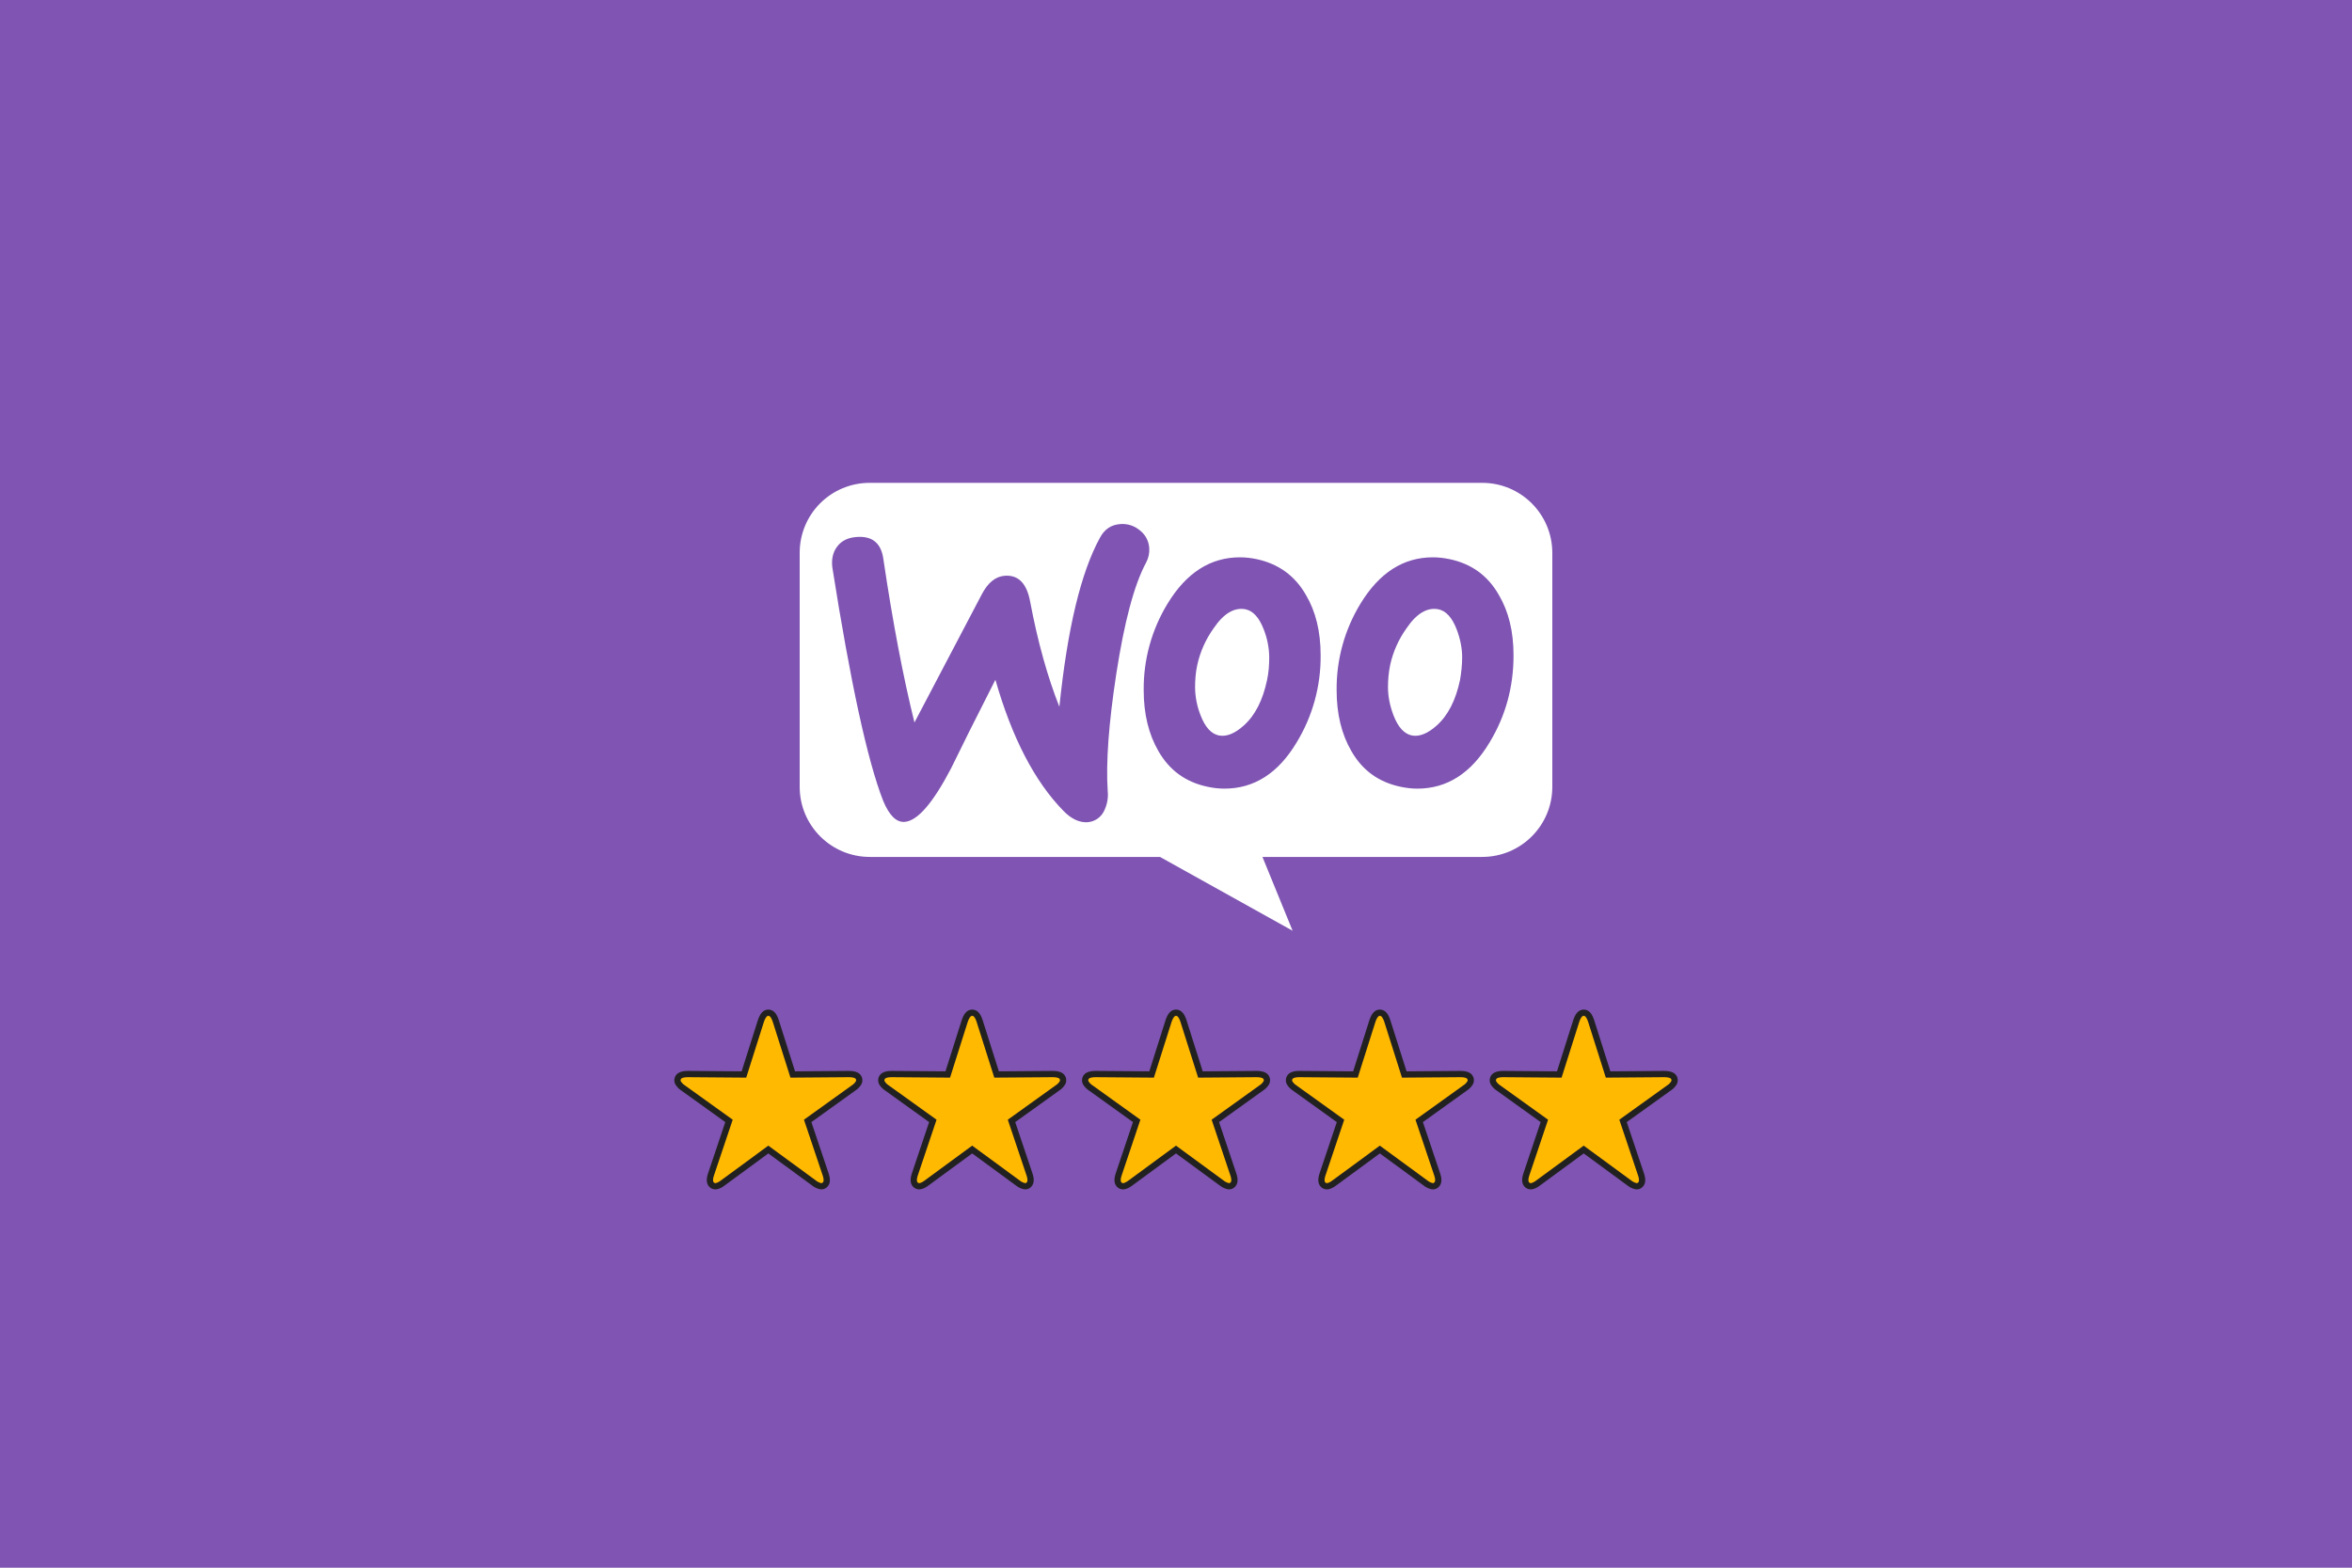
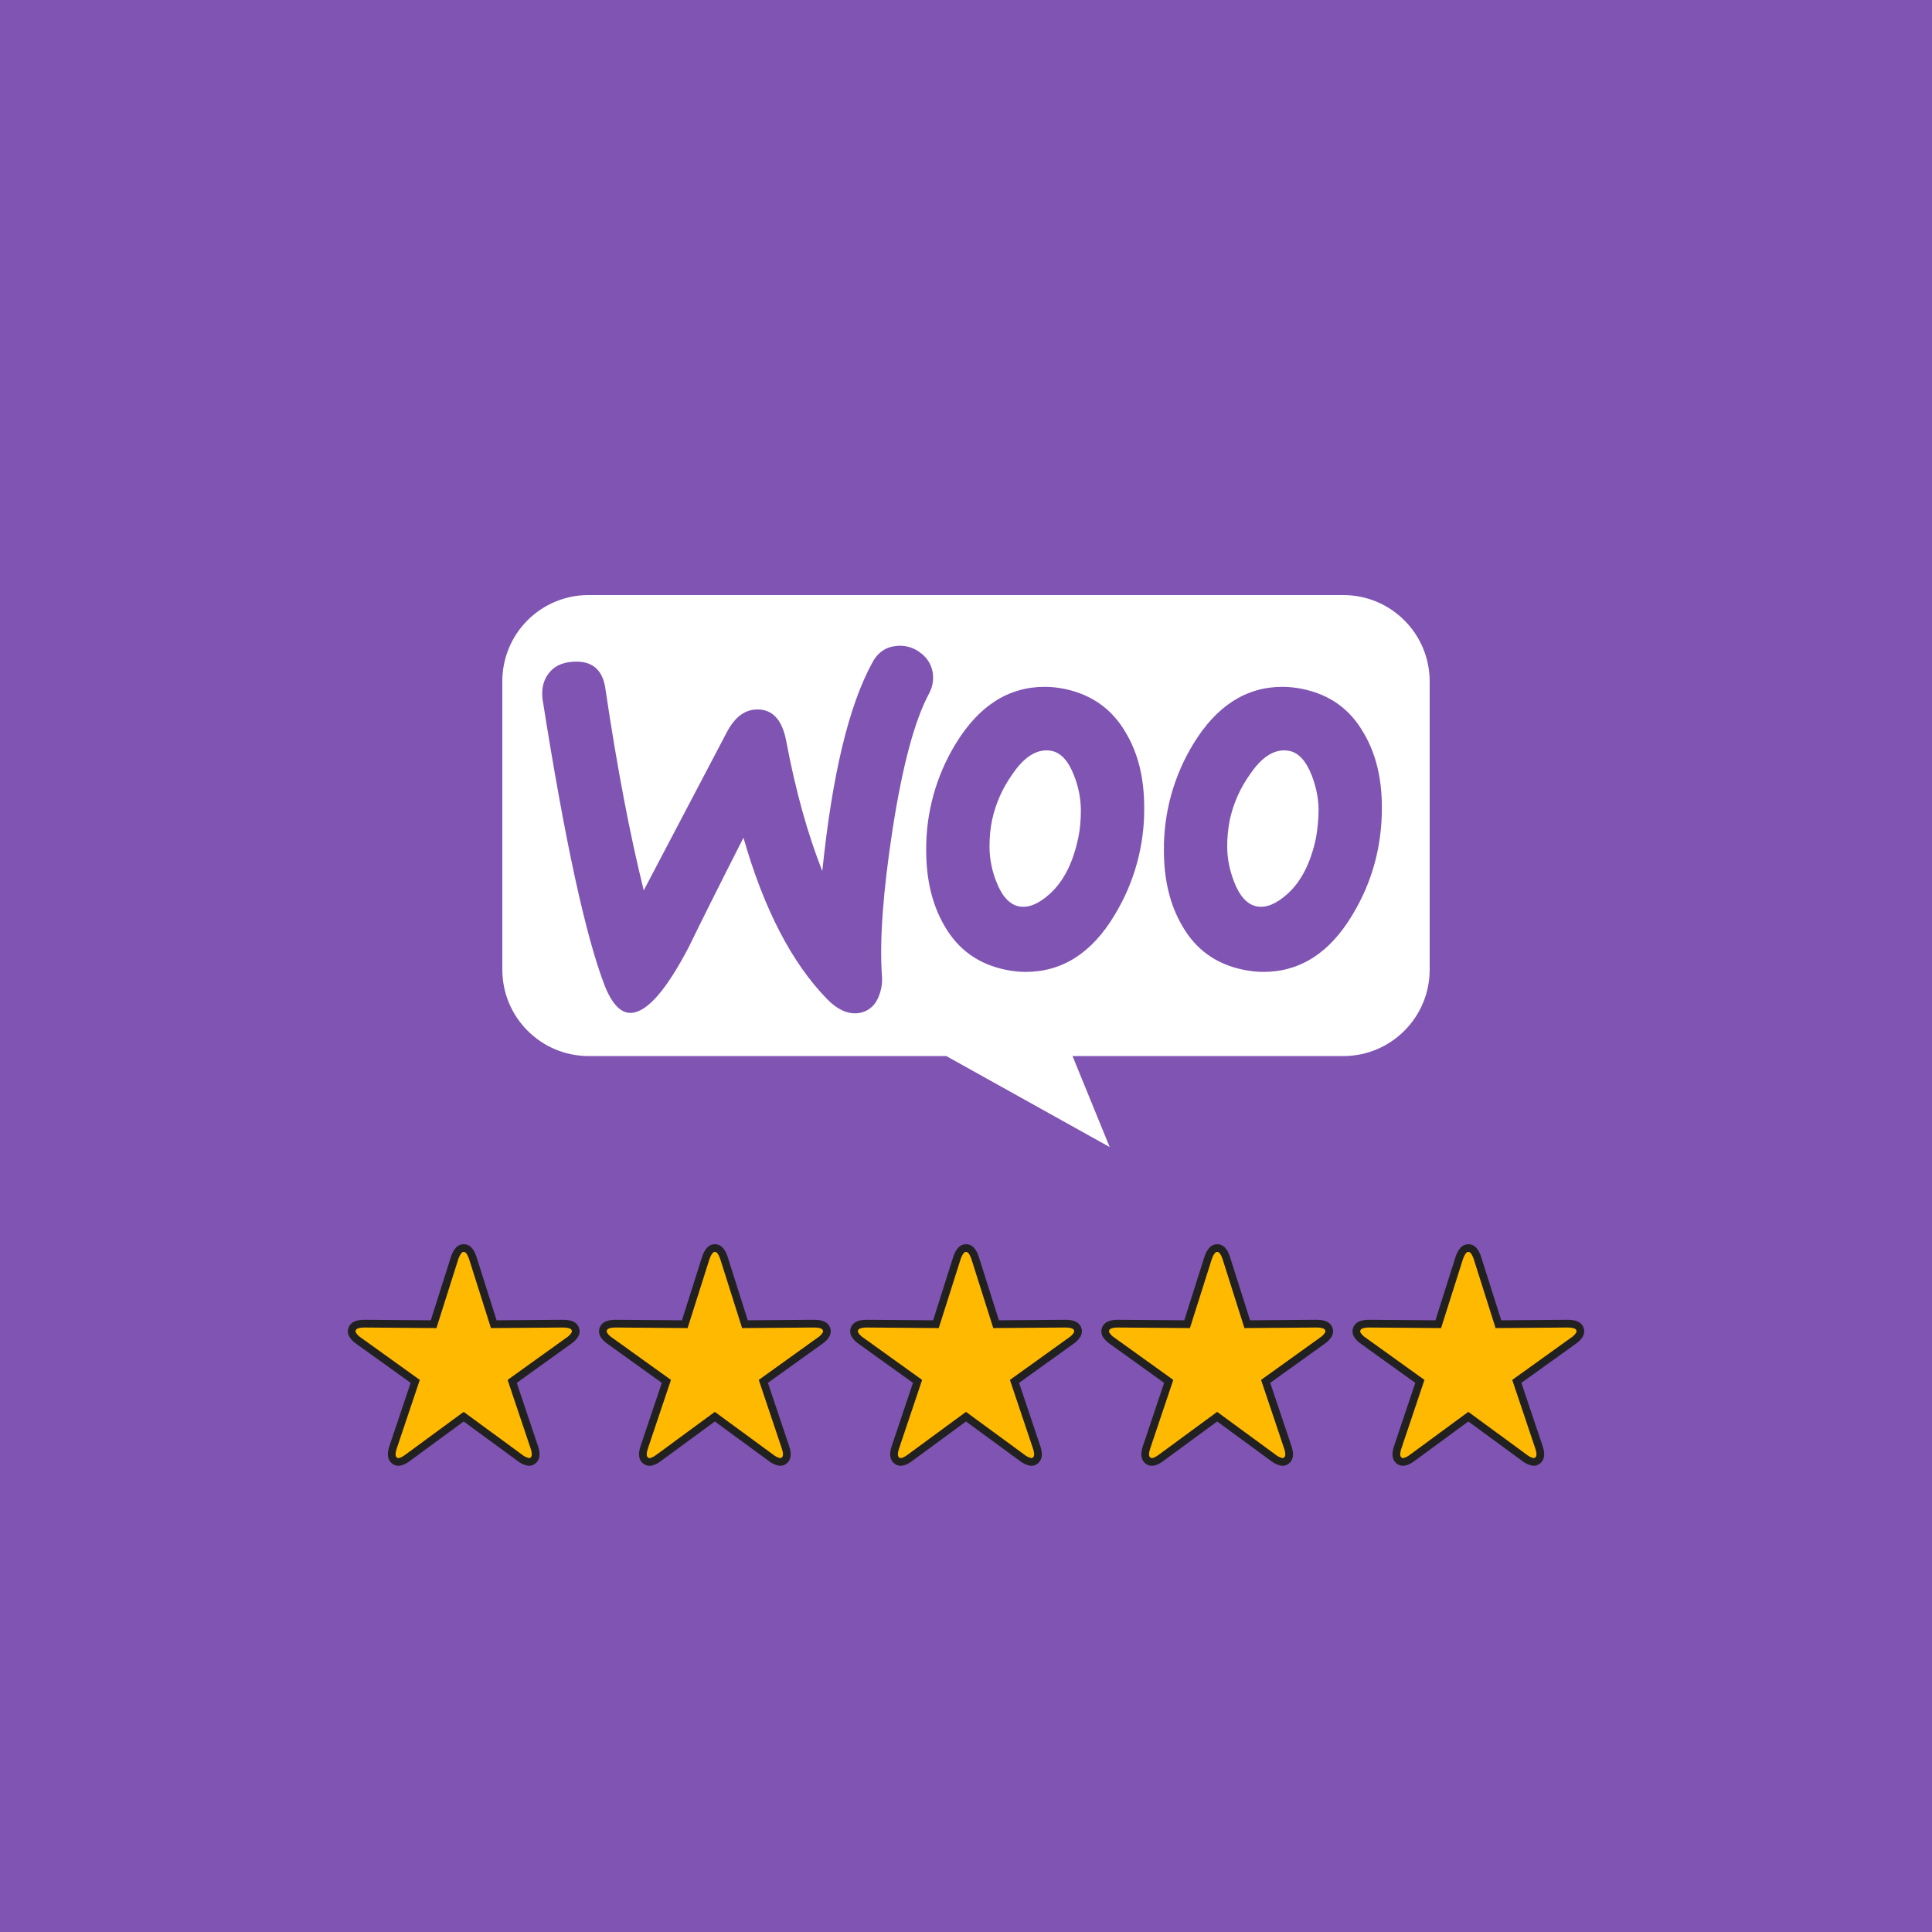
- <svg xmlns="http://www.w3.org/2000/svg" width="750" height="500">
+ <svg xmlns="http://www.w3.org/2000/svg" width="500" height="500">
  <g fill="none" fill-rule="evenodd">
-     <path fill="#7F54B3" d="M0 0h750v500H0z" />
-     <path fill="#FFF" d="M472.63 154H277.27A22.28 22.28 0 00255 176.37v74.57c0 12.36 10.01 22.37 22.37 22.37h92.53l42.29 23.55-9.62-23.55h70.06c12.36 0 22.37-10 22.37-22.37v-74.57c0-12.36-10-22.37-22.37-22.37zm-199.48 17.27c-2.74.2-4.8 1.18-6.18 3.04-1.37 1.77-1.86 4.02-1.57 6.57 5.8 36.8 11.19 61.62 16.2 74.48 1.95 4.7 4.21 6.96 6.86 6.77 4.12-.3 9.03-5.99 14.82-17.08 3.04-6.28 7.75-15.7 14.13-28.25 5.3 18.54 12.55 32.47 21.68 41.8 2.55 2.64 5.2 3.82 7.75 3.63a6.32 6.32 0 005.2-3.54 11.64 11.64 0 001.18-6.47c-.59-8.93.3-21.4 2.75-37.39 2.55-16.48 5.69-28.35 9.51-35.42a8.52 8.52 0 00.98-4.7 7.69 7.69 0 00-3.04-5.6 8.53 8.53 0 00-6.18-1.96c-2.84.2-5 1.57-6.47 4.32-6.09 11.08-10.4 29.04-12.96 53.96-3.72-9.42-6.86-20.5-9.32-33.56-1.08-5.79-3.73-8.53-8.04-8.24-2.95.2-5.4 2.16-7.36 5.89l-21.49 40.91c-3.53-14.22-6.87-31.59-9.91-52.1-.69-5.1-3.53-7.45-8.54-7.06zm189.08 7.06c6.97 1.48 12.17 5.2 15.7 11.39 3.14 5.3 4.7 11.67 4.7 19.32 0 10.11-2.54 19.33-7.65 27.77-5.88 9.81-13.54 14.72-23.05 14.72-1.67 0-3.44-.2-5.3-.59-6.97-1.47-12.17-5.2-15.7-11.38-3.14-5.4-4.71-11.87-4.71-19.43a52 52 0 017.65-27.67c5.99-9.8 13.64-14.71 23.06-14.71 1.67 0 3.43.2 5.3.58zm-4.12 53.09c3.63-3.24 6.08-8.05 7.46-14.53.39-2.25.68-4.7.68-7.26 0-2.84-.59-5.88-1.76-8.93-1.48-3.82-3.44-5.88-5.8-6.37-3.53-.69-6.96 1.27-10.2 6.08a31.72 31.72 0 00-5.2 11.68 34.1 34.1 0 00-.69 7.16c0 2.84.6 5.89 1.77 8.93 1.47 3.82 3.44 5.88 5.79 6.38 2.45.49 5.1-.6 7.95-3.14zm-41.7-41.7c-3.54-6.19-8.83-9.91-15.7-11.39-1.87-.39-3.63-.58-5.3-.58-9.42 0-17.07 4.9-23.06 14.71a51.99 51.99 0 00-7.65 27.67c0 7.56 1.57 14.03 4.7 19.43 3.54 6.18 8.74 9.91 15.7 11.38 1.87.4 3.64.59 5.3.59 9.52 0 17.18-4.9 23.06-14.72a52.57 52.57 0 007.66-27.77c0-7.65-1.57-14.03-4.71-19.32zm-12.37 27.17c-1.37 6.48-3.82 11.29-7.45 14.53-2.85 2.55-5.5 3.63-7.95 3.14-2.36-.5-4.32-2.56-5.79-6.38a24.9 24.9 0 01-1.77-8.93c0-2.45.2-4.9.7-7.16a31.72 31.72 0 015.2-11.68c3.23-4.8 6.66-6.77 10.2-6.08 2.35.49 4.31 2.55 5.78 6.37a24.9 24.9 0 011.77 8.93c0 2.55-.2 5-.69 7.26z" />
-     <path fill="#FFB900" fill-rule="nonzero" stroke="#212121" stroke-width="2" d="M245 323c.5 0 .91.18 1.26.53.46.47.8 1.16 1.1 2.04h0l5.43 17.13 17.9-.14c.95 0 1.72.12 2.3.4a1.73 1.73 0 01.8 2.4 5.12 5.12 0 01-1.64 1.66h0l-14.6 10.48 5.72 17.03c.3.88.43 1.64.33 2.27-.07.5-.31.9-.71 1.21-.38.3-.8.4-1.28.3a5.37 5.37 0 01-2.12-1.06h0L245 366.63l-14.46 10.62c-.76.58-1.46.94-2.1 1.07-.5.09-.93-.02-1.33-.31-.4-.31-.63-.72-.7-1.21-.1-.63.03-1.4.33-2.28h0l5.72-17.02-14.61-10.49a5.1 5.1 0 01-1.62-1.65 1.73 1.73 0 01.8-2.39c.59-.29 1.36-.41 2.28-.41h0l17.91.14 5.43-17.12c.31-.9.67-1.58 1.12-2.05.34-.35.75-.53 1.24-.53zm65 0c.5 0 .91.18 1.26.53.46.47.8 1.16 1.1 2.04h0l5.43 17.13 17.9-.14c.95 0 1.72.12 2.3.4a1.73 1.73 0 01.8 2.4 5.12 5.12 0 01-1.64 1.66h0l-14.6 10.48 5.72 17.03c.3.88.43 1.64.33 2.27-.07.5-.31.9-.71 1.21-.38.3-.8.4-1.28.3a5.37 5.37 0 01-2.12-1.06h0L310 366.63l-14.46 10.62c-.76.58-1.46.94-2.1 1.07-.5.09-.93-.02-1.33-.31-.4-.31-.63-.72-.7-1.21-.1-.63.03-1.4.33-2.28h0l5.72-17.02-14.61-10.49a5.1 5.1 0 01-1.62-1.65 1.73 1.73 0 01.8-2.39c.59-.29 1.36-.41 2.28-.41h0l17.91.14 5.43-17.12c.31-.9.67-1.58 1.12-2.05.34-.35.75-.53 1.24-.53zm65 0c.5 0 .91.18 1.26.53.46.47.8 1.16 1.1 2.04h0l5.43 17.13 17.9-.14c.95 0 1.72.12 2.3.4a1.73 1.73 0 01.8 2.4 5.12 5.12 0 01-1.64 1.66h0l-14.6 10.48 5.72 17.03c.3.88.43 1.64.33 2.27-.07.5-.31.9-.71 1.21-.38.3-.8.4-1.28.3a5.37 5.37 0 01-2.12-1.06h0L375 366.63l-14.46 10.62c-.76.58-1.46.94-2.1 1.07-.5.09-.93-.02-1.33-.31-.4-.31-.63-.72-.7-1.21-.1-.63.03-1.4.33-2.28h0l5.72-17.02-14.61-10.49a5.1 5.1 0 01-1.62-1.65 1.73 1.73 0 01.8-2.39c.59-.29 1.36-.41 2.28-.41h0l17.91.14 5.43-17.12c.31-.9.67-1.58 1.12-2.05.34-.35.75-.53 1.24-.53zm65 0c.5 0 .91.18 1.26.53.46.47.8 1.16 1.1 2.04h0l5.43 17.13 17.9-.14c.95 0 1.72.12 2.3.4a1.73 1.73 0 01.8 2.4 5.12 5.12 0 01-1.64 1.66h0l-14.6 10.48 5.72 17.03c.3.88.43 1.64.33 2.27-.07.5-.31.9-.71 1.21-.38.3-.8.4-1.28.3a5.37 5.37 0 01-2.12-1.06h0L440 366.63l-14.46 10.62c-.76.58-1.46.94-2.1 1.07-.5.09-.93-.02-1.33-.31-.4-.31-.63-.72-.7-1.21-.1-.63.03-1.4.33-2.28h0l5.72-17.02-14.61-10.49a5.1 5.1 0 01-1.62-1.65 1.73 1.73 0 01.8-2.39c.59-.29 1.36-.41 2.28-.41h0l17.91.14 5.43-17.12c.31-.9.67-1.58 1.12-2.05.34-.35.75-.53 1.24-.53zm65 0c.5 0 .91.18 1.26.53.46.47.8 1.16 1.1 2.04h0l5.43 17.13 17.9-.14c.95 0 1.72.12 2.3.4a1.73 1.73 0 01.8 2.4 5.12 5.12 0 01-1.64 1.66h0l-14.6 10.48 5.72 17.03c.3.88.43 1.64.33 2.27-.07.5-.31.9-.71 1.21-.38.3-.8.4-1.28.3a5.37 5.37 0 01-2.12-1.06h0L505 366.63l-14.46 10.62c-.76.58-1.46.94-2.1 1.07-.5.09-.93-.02-1.33-.31-.4-.31-.63-.72-.7-1.21-.1-.63.03-1.4.33-2.28h0l5.72-17.02-14.61-10.49a5.1 5.1 0 01-1.62-1.65 1.73 1.73 0 01.8-2.39c.59-.29 1.36-.41 2.28-.41h0l17.91.14 5.43-17.12c.31-.9.67-1.58 1.12-2.05.34-.35.75-.53 1.24-.53z" />
+     <path fill="#7F54B3" d="M0 0h500v500H0z" />
+     <path fill="#FFF" d="M347.63 154H152.27A22.28 22.28 0 00130 176.37v74.57c0 12.36 10.01 22.37 22.37 22.37h92.53l42.29 23.55-9.62-23.55h70.06c12.36 0 22.37-10 22.37-22.37v-74.57c0-12.36-10-22.37-22.37-22.37zm-199.48 17.27c-2.74.2-4.8 1.18-6.18 3.04-1.37 1.77-1.86 4.02-1.57 6.57 5.8 36.8 11.19 61.62 16.2 74.48 1.95 4.7 4.21 6.96 6.86 6.77 4.12-.3 9.03-5.99 14.82-17.08 3.04-6.28 7.75-15.7 14.13-28.25 5.3 18.54 12.55 32.47 21.68 41.8 2.55 2.64 5.2 3.82 7.75 3.63a6.32 6.32 0 005.2-3.54 11.64 11.64 0 001.18-6.47c-.59-8.93.3-21.4 2.75-37.39 2.55-16.48 5.69-28.35 9.51-35.42a8.52 8.52 0 00.98-4.7 7.69 7.69 0 00-3.04-5.6 8.53 8.53 0 00-6.18-1.96c-2.84.2-5 1.57-6.47 4.32-6.09 11.08-10.4 29.04-12.96 53.96-3.72-9.42-6.86-20.5-9.32-33.56-1.08-5.79-3.73-8.53-8.04-8.24-2.95.2-5.4 2.16-7.36 5.89l-21.49 40.91c-3.53-14.22-6.87-31.59-9.91-52.1-.69-5.1-3.53-7.45-8.54-7.06zm189.08 7.06c6.97 1.48 12.17 5.2 15.7 11.39 3.14 5.3 4.7 11.67 4.7 19.32 0 10.11-2.54 19.33-7.65 27.77-5.88 9.81-13.54 14.72-23.05 14.72-1.67 0-3.44-.2-5.3-.59-6.97-1.47-12.17-5.2-15.7-11.38-3.14-5.4-4.71-11.87-4.71-19.43a52 52 0 017.65-27.67c5.99-9.8 13.64-14.71 23.06-14.71 1.67 0 3.43.2 5.3.58zm-4.12 53.09c3.63-3.24 6.08-8.05 7.46-14.53.39-2.25.68-4.7.68-7.26 0-2.84-.59-5.88-1.76-8.93-1.48-3.82-3.44-5.88-5.8-6.37-3.53-.69-6.96 1.27-10.2 6.08a31.72 31.72 0 00-5.2 11.68 34.1 34.1 0 00-.69 7.16c0 2.84.6 5.89 1.77 8.93 1.47 3.82 3.44 5.88 5.79 6.38 2.45.49 5.1-.6 7.95-3.14zm-41.7-41.7c-3.54-6.19-8.83-9.91-15.7-11.39-1.87-.39-3.63-.58-5.3-.58-9.42 0-17.07 4.9-23.06 14.71a51.99 51.99 0 00-7.65 27.67c0 7.56 1.57 14.03 4.7 19.43 3.54 6.18 8.74 9.91 15.7 11.38 1.87.4 3.64.59 5.3.59 9.52 0 17.18-4.9 23.06-14.72a52.57 52.57 0 007.66-27.77c0-7.65-1.57-14.03-4.71-19.32zm-12.37 27.17c-1.37 6.48-3.82 11.29-7.45 14.53-2.85 2.55-5.5 3.63-7.95 3.14-2.36-.5-4.32-2.56-5.79-6.38a24.9 24.9 0 01-1.77-8.93c0-2.45.2-4.9.7-7.16a31.72 31.72 0 015.2-11.68c3.23-4.8 6.66-6.77 10.2-6.08 2.35.49 4.31 2.55 5.78 6.37a24.9 24.9 0 011.77 8.93c0 2.55-.2 5-.69 7.26z" />
+     <path fill="#FFB900" fill-rule="nonzero" stroke="#212121" stroke-width="2" d="M120 323c.5 0 .91.18 1.26.53.46.47.8 1.16 1.1 2.04h0l5.43 17.13 17.9-.14c.95 0 1.72.12 2.3.4a1.73 1.73 0 01.8 2.4 5.12 5.12 0 01-1.64 1.66h0l-14.6 10.48 5.72 17.03c.3.88.43 1.64.33 2.27-.07.5-.31.9-.71 1.21-.38.3-.8.4-1.28.3a5.37 5.37 0 01-2.12-1.06h0L120 366.63l-14.46 10.62c-.76.58-1.46.94-2.1 1.07-.5.09-.93-.02-1.33-.31-.4-.31-.63-.72-.7-1.21-.1-.63.03-1.4.33-2.28h0l5.72-17.02-14.61-10.49a5.1 5.1 0 01-1.62-1.65 1.73 1.73 0 01.8-2.39c.59-.29 1.36-.41 2.28-.41h0l17.91.14 5.43-17.12c.31-.9.67-1.58 1.12-2.05.34-.35.75-.53 1.24-.53zm65 0c.5 0 .91.18 1.26.53.46.47.8 1.16 1.1 2.04h0l5.43 17.13 17.9-.14c.95 0 1.72.12 2.3.4a1.73 1.73 0 01.8 2.4 5.12 5.12 0 01-1.64 1.66h0l-14.6 10.48 5.72 17.03c.3.88.43 1.64.33 2.27-.07.5-.31.9-.71 1.21-.38.3-.8.4-1.28.3a5.37 5.37 0 01-2.12-1.06h0L185 366.63l-14.46 10.62c-.76.58-1.46.94-2.1 1.07-.5.09-.93-.02-1.33-.31-.4-.31-.63-.72-.7-1.21-.1-.63.03-1.4.33-2.28h0l5.72-17.02-14.61-10.49a5.1 5.1 0 01-1.62-1.65 1.73 1.73 0 01.8-2.39c.59-.29 1.36-.41 2.28-.41h0l17.91.14 5.43-17.12c.31-.9.67-1.58 1.12-2.05.34-.35.75-.53 1.24-.53zm65 0c.5 0 .91.18 1.26.53.46.47.8 1.16 1.1 2.04h0l5.43 17.13 17.9-.14c.95 0 1.72.12 2.3.4a1.73 1.73 0 01.8 2.4 5.12 5.12 0 01-1.64 1.66h0l-14.6 10.48 5.72 17.03c.3.88.43 1.64.33 2.27-.07.5-.31.9-.71 1.21-.38.3-.8.4-1.28.3a5.37 5.37 0 01-2.12-1.06h0L250 366.63l-14.46 10.62c-.76.58-1.46.94-2.1 1.07-.5.09-.93-.02-1.33-.31-.4-.31-.63-.72-.7-1.21-.1-.63.03-1.4.33-2.28h0l5.72-17.02-14.61-10.49a5.1 5.1 0 01-1.62-1.65 1.73 1.73 0 01.8-2.39c.59-.29 1.36-.41 2.28-.41h0l17.91.14 5.43-17.12c.31-.9.67-1.58 1.12-2.05.34-.35.75-.53 1.24-.53zm65 0c.5 0 .91.18 1.26.53.46.47.8 1.16 1.1 2.04h0l5.43 17.13 17.9-.14c.95 0 1.72.12 2.3.4a1.73 1.73 0 01.8 2.4 5.12 5.12 0 01-1.64 1.66h0l-14.6 10.48 5.72 17.03c.3.88.43 1.64.33 2.27-.07.5-.31.9-.71 1.21-.38.3-.8.4-1.28.3a5.37 5.37 0 01-2.12-1.06h0L315 366.63l-14.46 10.62c-.76.58-1.46.94-2.1 1.07-.5.09-.93-.02-1.33-.31-.4-.31-.63-.72-.7-1.21-.1-.63.03-1.4.33-2.28h0l5.72-17.02-14.61-10.49a5.1 5.1 0 01-1.62-1.65 1.73 1.73 0 01.8-2.39c.59-.29 1.36-.41 2.28-.41h0l17.91.14 5.43-17.12c.31-.9.67-1.58 1.12-2.05.34-.35.75-.53 1.24-.53zm65 0c.5 0 .91.18 1.26.53.46.47.8 1.16 1.1 2.04h0l5.43 17.13 17.9-.14c.95 0 1.72.12 2.3.4a1.73 1.73 0 01.8 2.4 5.12 5.12 0 01-1.64 1.66h0l-14.6 10.48 5.72 17.03c.3.88.43 1.64.33 2.27-.07.5-.31.9-.71 1.21-.38.3-.8.4-1.28.3a5.37 5.37 0 01-2.12-1.06h0L380 366.63l-14.46 10.62c-.76.58-1.46.94-2.1 1.07-.5.09-.93-.02-1.33-.31-.4-.31-.63-.72-.7-1.21-.1-.63.03-1.4.33-2.28h0l5.72-17.02-14.61-10.49a5.1 5.1 0 01-1.62-1.65 1.73 1.73 0 01.8-2.39c.59-.29 1.36-.41 2.28-.41h0l17.91.14 5.43-17.12c.31-.9.67-1.58 1.12-2.05.34-.35.75-.53 1.24-.53z" />
  </g>
</svg>
